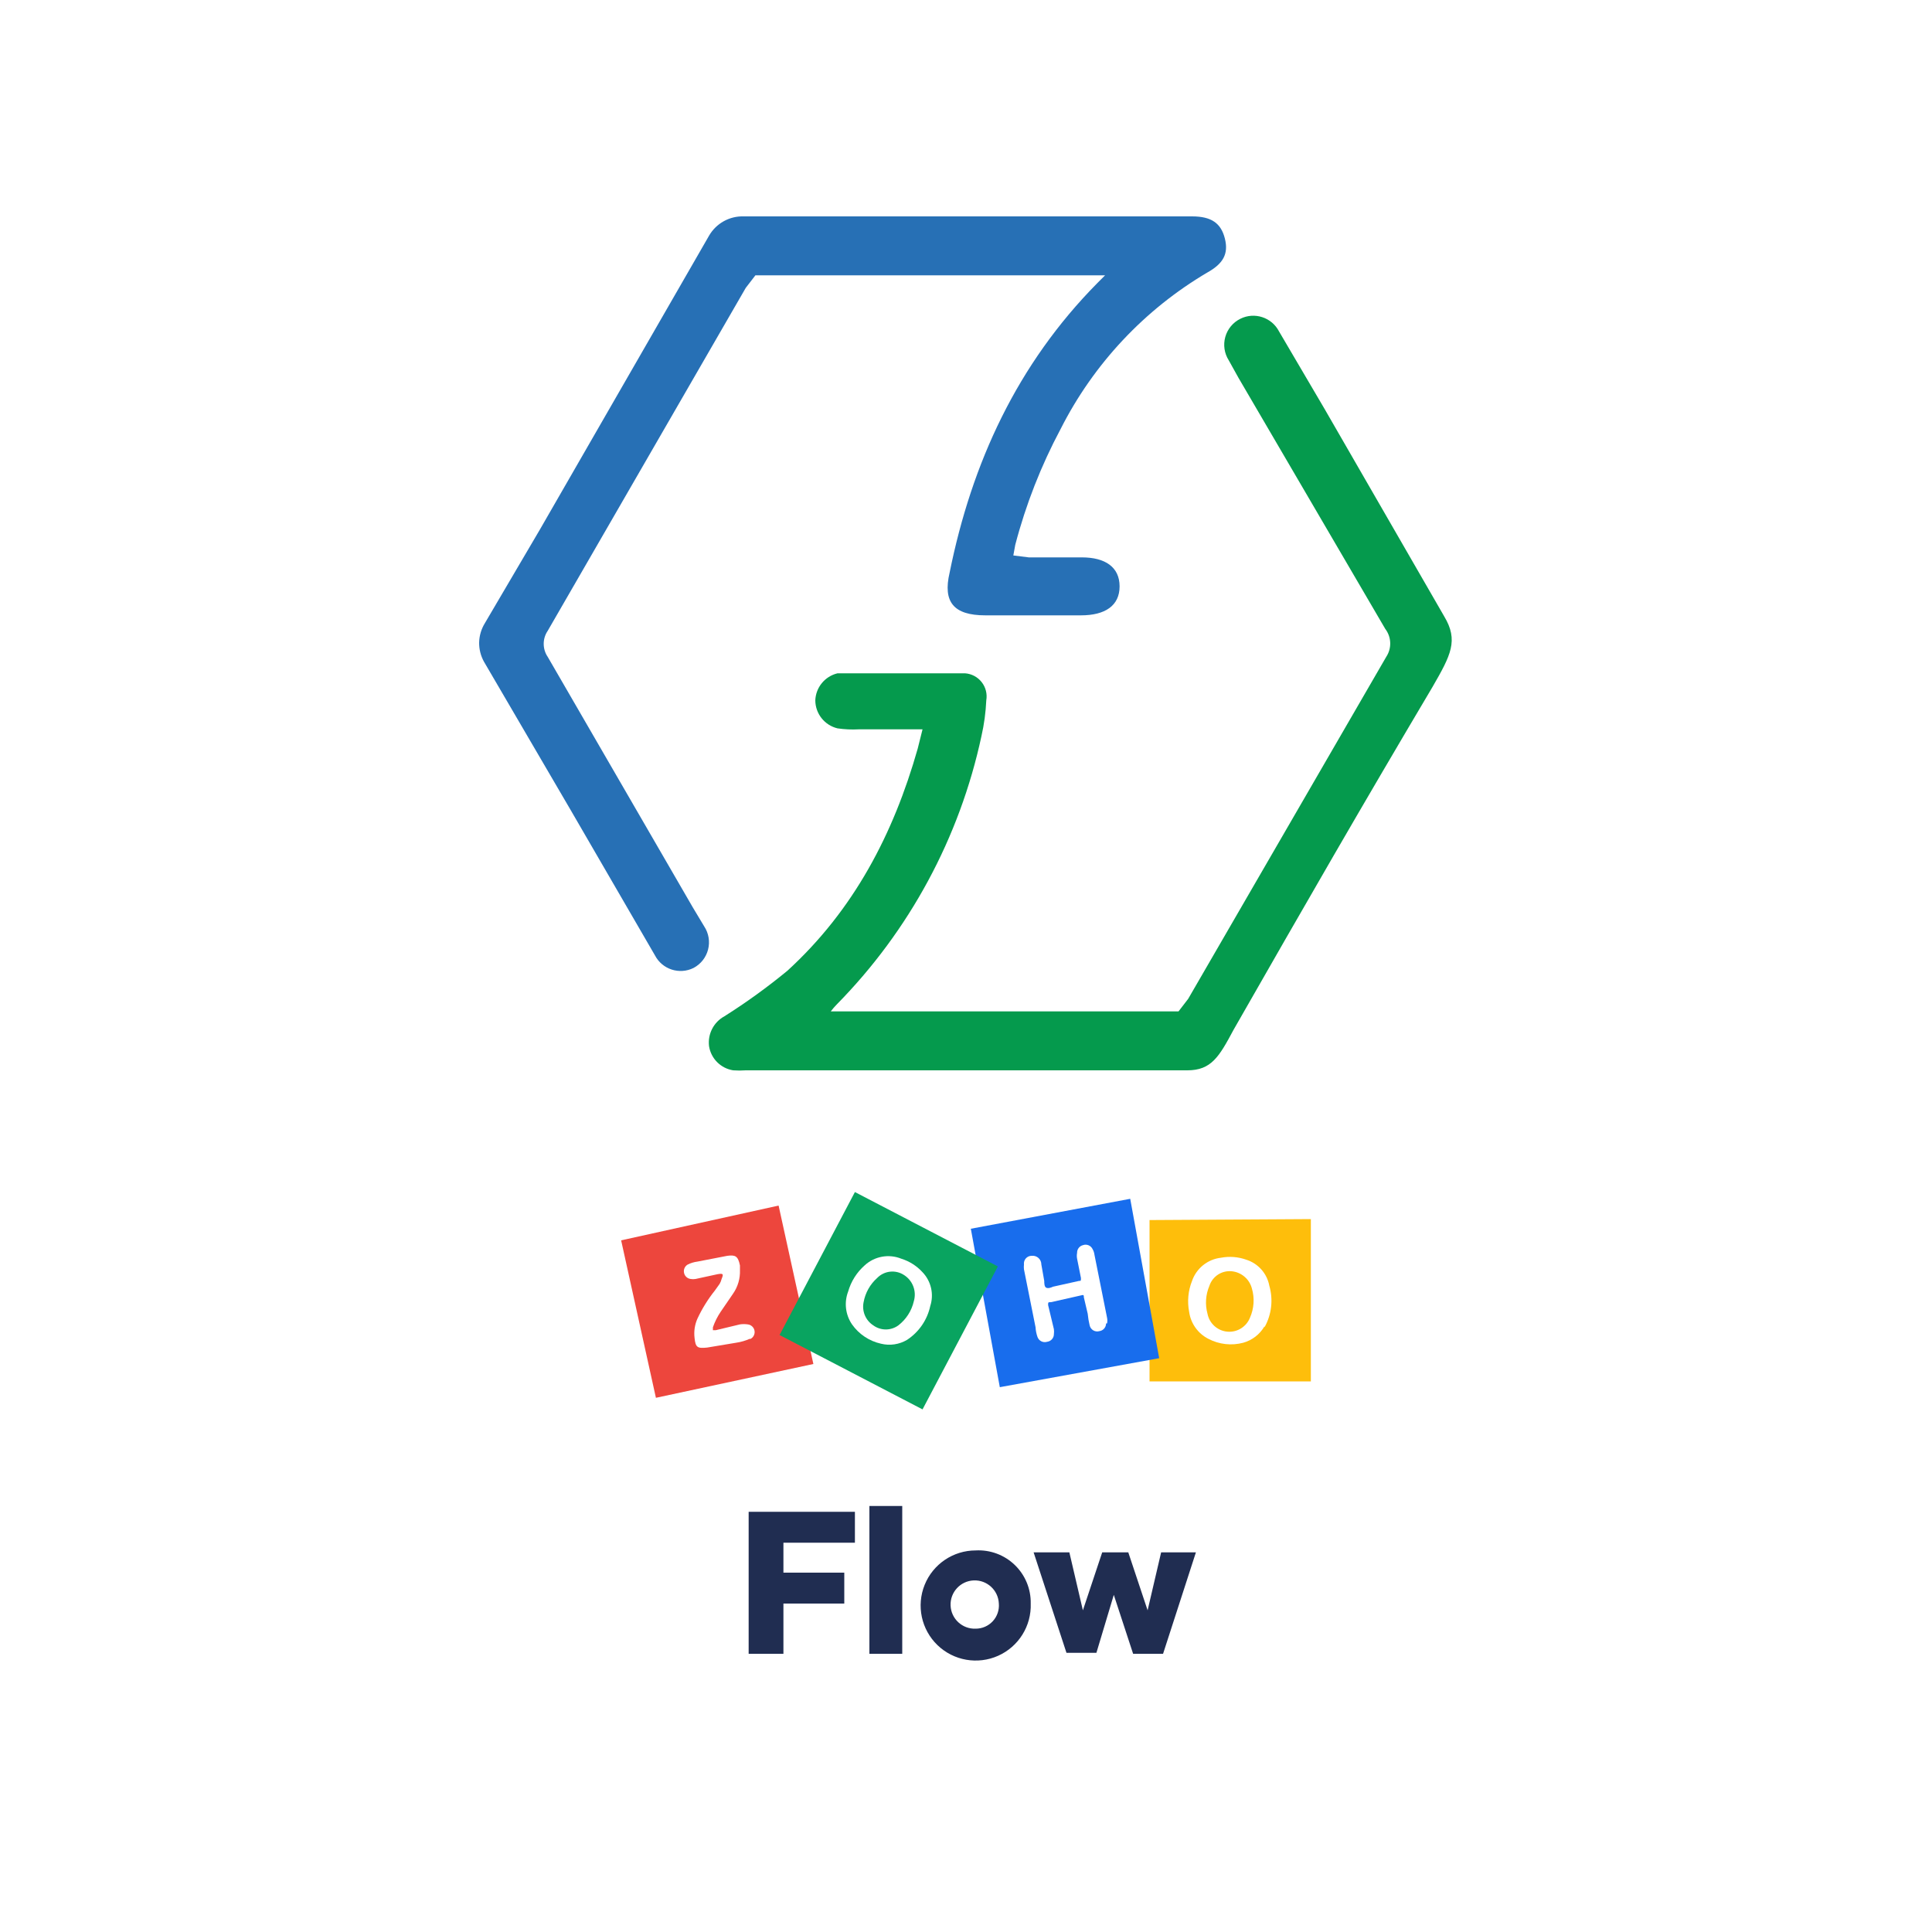
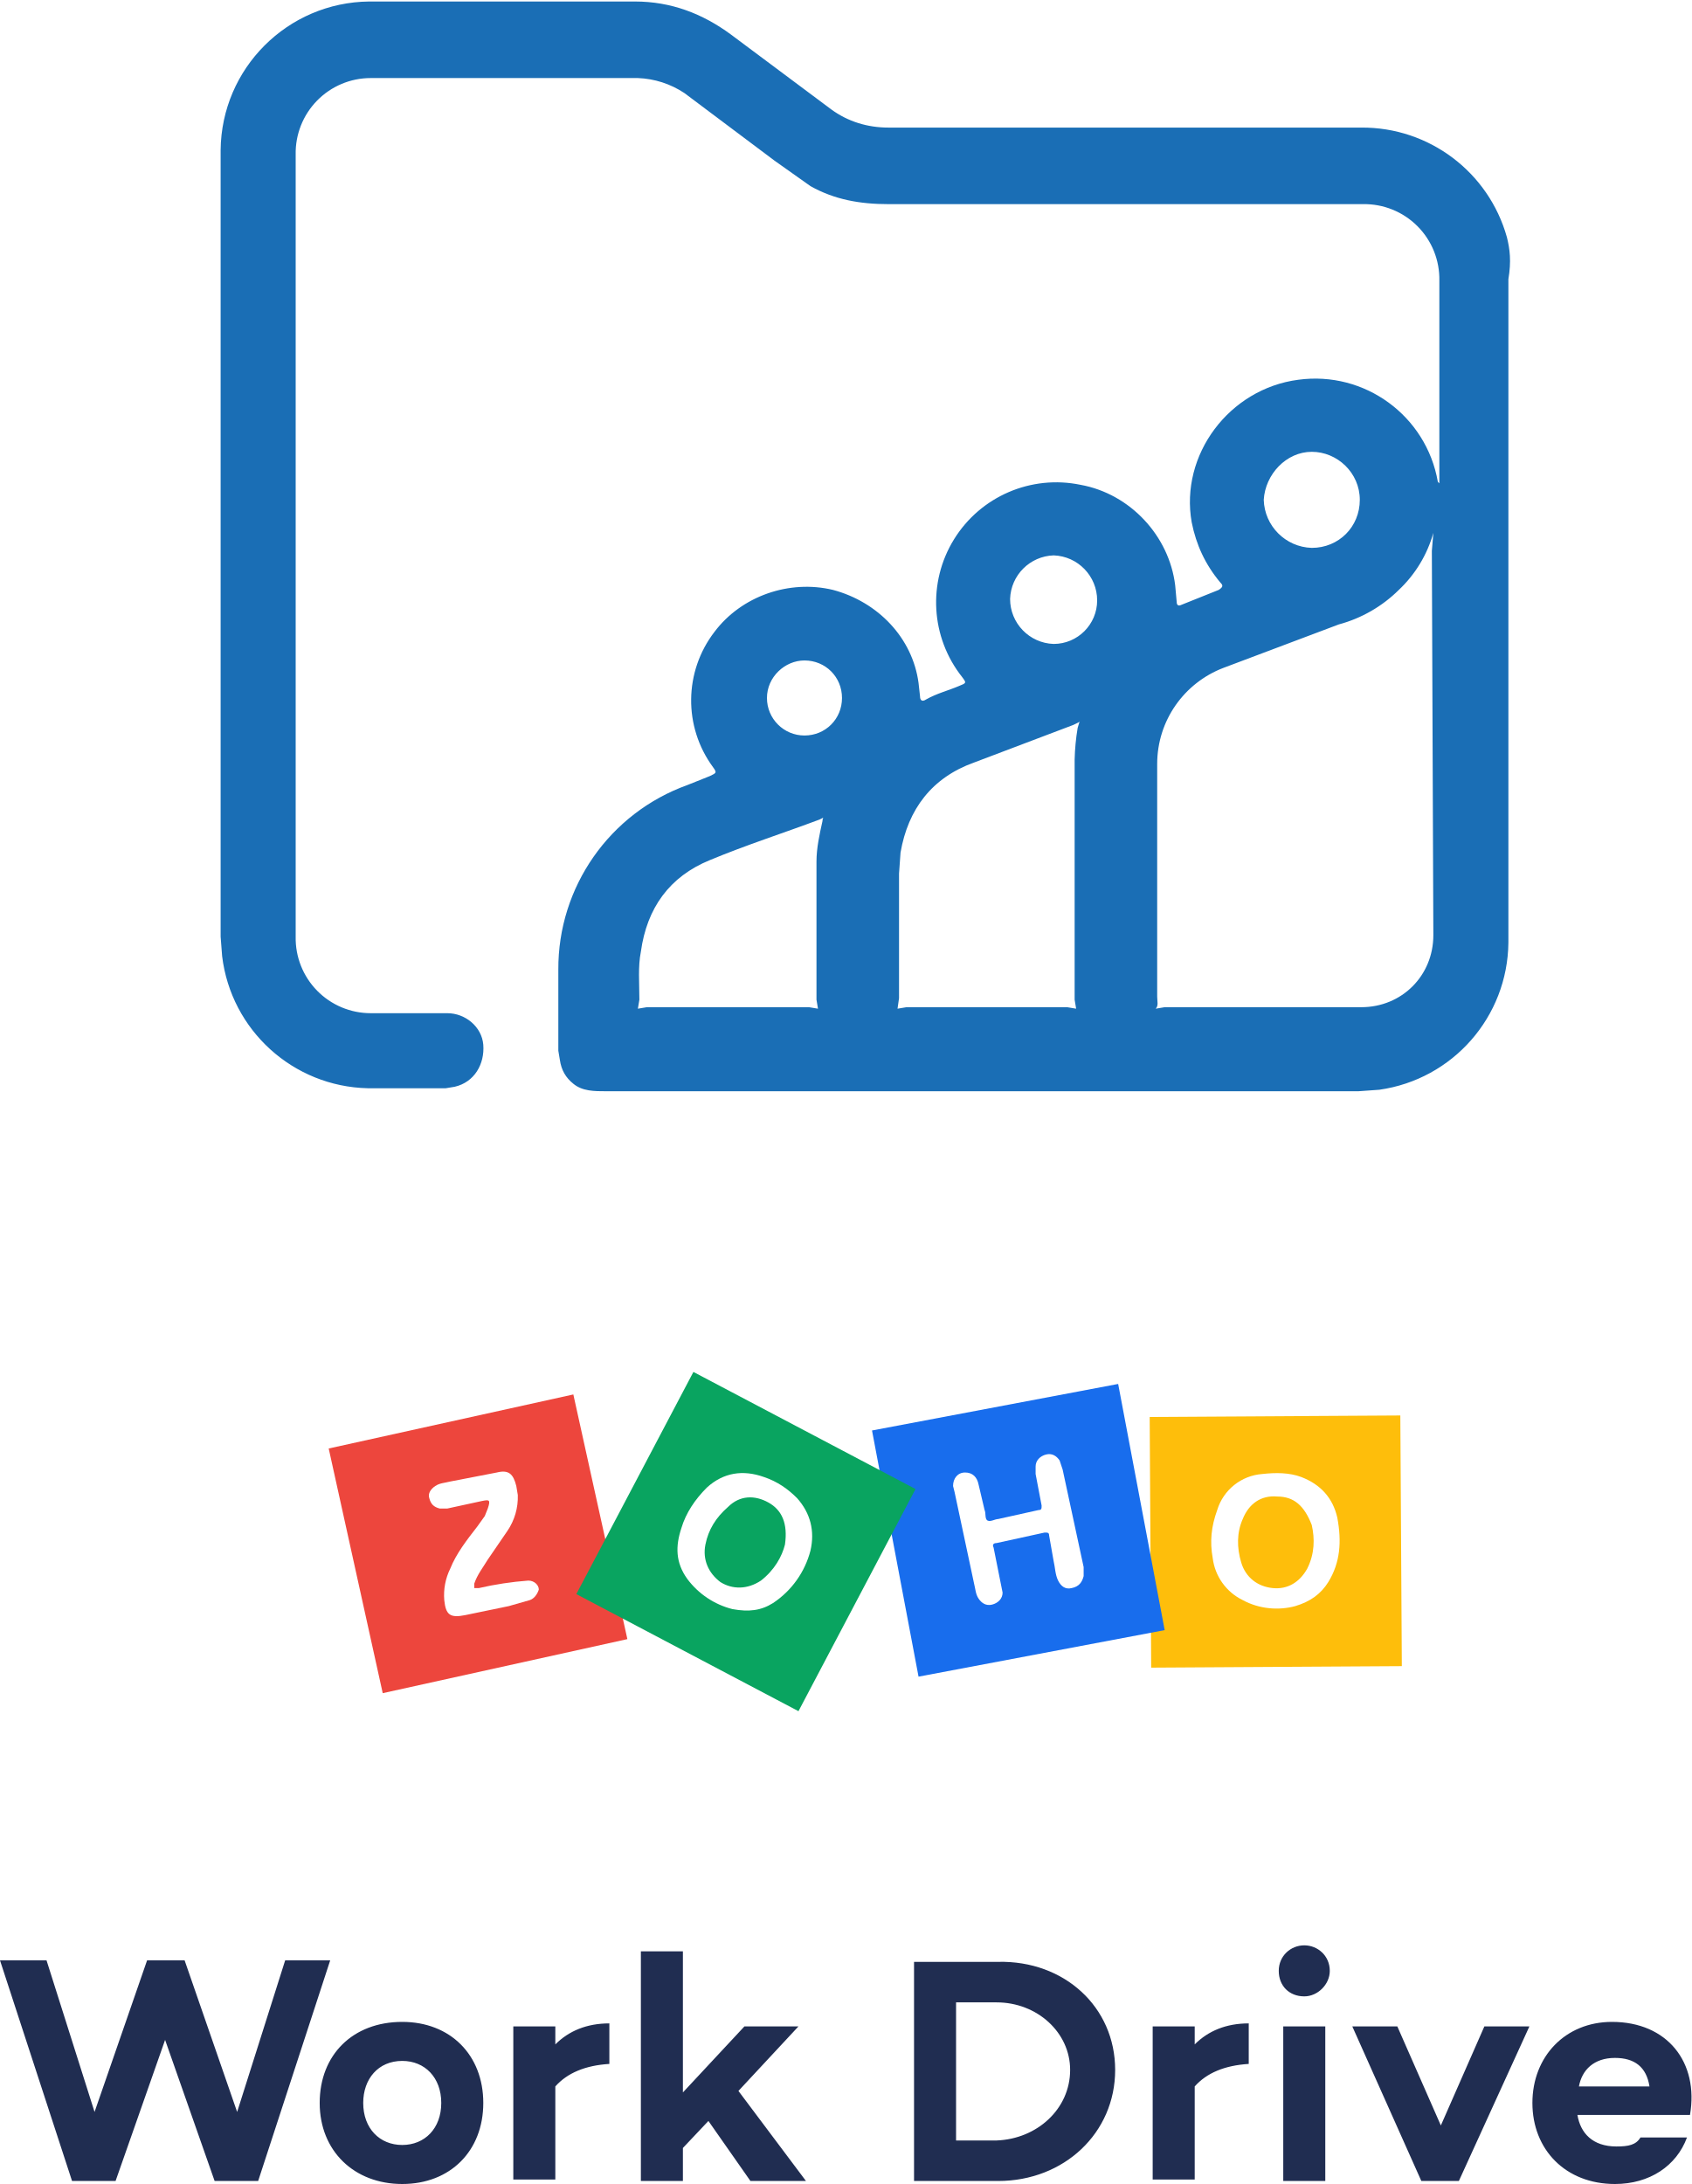
- <svg xmlns="http://www.w3.org/2000/svg" id="Layer_1" data-name="Layer 1" viewBox="0 0 200 200">
+ <svg xmlns="http://www.w3.org/2000/svg" baseProfile="tiny" version="1.2" viewBox="0 0 112.7 145.5">
  <defs />
-   <defs>
-     <style>
-       .cls-1{fill:#febe0b}.cls-4{fill:#09a460}.cls-5{fill:#202d51}
-     </style>
-   </defs>
-   <path d="M119 126.3V143h16.7v-16.8zm11.9 11a3.7 3.7 0 01-2.2 1.7 5 5 0 01-3.6-.4 3.7 3.7 0 01-2-2.8 5.7 5.7 0 01.3-3.2 3.6 3.6 0 013-2.4 5 5 0 012.6.2 3.5 3.5 0 012.4 2.7 5.6 5.6 0 01-.5 4.3z" class="cls-1" />
-   <path d="M127.5 131.6a2.2 2.2 0 00-2.3 1.5 4.4 4.4 0 00-.2 2.9 2.3 2.3 0 004.4.4 4.4 4.4 0 00.2-3 2.4 2.4 0 00-2.1-1.8z" class="cls-1" />
-   <path fill="#186ded" d="M100.5 127.2l3 16.4 16.5-3-3-16.5zm14 9.8a.8.8 0 01-.7.8.8.8 0 01-1-.6 8.3 8.3 0 01-.2-1.2l-.4-1.7c0-.2 0-.3-.3-.2l-3.1.7c-.3 0-.3 0-.3.3l.6 2.5a2 2 0 010 .5.8.8 0 01-.7.8.8.8 0 01-1-.5 3.6 3.6 0 01-.2-1l-1.2-6a2.3 2.3 0 010-.5.8.8 0 01.8-.9.9.9 0 011 .9l.3 1.7c0 .2 0 .6.2.7s.5 0 .7-.1l2.7-.6c.2 0 .2 0 .2-.3l-.4-2a1.6 1.6 0 010-.6.8.8 0 01.6-.8.8.8 0 011 .4 1.6 1.6 0 01.2.6l1.3 6.5a1.4 1.4 0 010 .6z" />
-   <path fill="#ed463d" d="M64.3 128.4l3.6 16.3 16.3-3.5-3.6-16.4zm13.3 10.2a5.5 5.5 0 01-1.4.4l-3 .5c-1 .1-1.2 0-1.3-1a3.8 3.8 0 01.3-2 14.4 14.4 0 011.8-2.9l.5-.7a2 2 0 00.2-.5c.2-.5.2-.6-.4-.5l-2.3.5a1.5 1.5 0 01-.5 0 .8.8 0 01-.7-.7.8.8 0 01.4-.8 3.2 3.2 0 011-.3l3.1-.6c.8-.1 1.1 0 1.3 1v.5a4 4 0 01-.7 2.4l-1.3 1.9a7 7 0 00-.8 1.6v.3h.3l2.5-.6a2.8 2.8 0 01.8 0 .8.8 0 01.3 1.5z" />
-   <path d="M93.6 132a2.2 2.2 0 00-2.8.3 4.4 4.4 0 00-1.4 2.5 2.3 2.3 0 001 2.4 2.2 2.2 0 002.6 0 4.4 4.4 0 001.6-2.5 2.4 2.4 0 00-1-2.7z" class="cls-4" />
-   <path d="M88.5 123.4l-7.8 14.8 14.8 7.7 7.8-14.8zm5.4 15.3a3.6 3.6 0 01-2.7.4 5 5 0 01-3-2 3.7 3.7 0 01-.4-3.4 5.7 5.7 0 011.7-2.7 3.6 3.6 0 013.8-.7 5 5 0 012.2 1.4 3.5 3.5 0 01.8 3.5 5.6 5.6 0 01-2.4 3.5z" class="cls-4" />
-   <path d="M81.1 159.7v3.1h6.3v3.2h-6.3v5.2h-3.6v-14.7h11v3.2zM93.4 155.9v15.3H90v-15.3zM106.7 166a5.7 5.7 0 11-5.7-5.5 5.4 5.4 0 015.7 5.5zm-3.3 0a2.5 2.5 0 10-2.4 2.6 2.4 2.4 0 002.4-2.6zM123.8 160.7l-3.4 10.5h-3.1l-2-6.1-1.8 6h-3.1l-3.4-10.4h3.7l1.4 6 2-6h2.7l2 6 1.4-6z" class="cls-5" />
-   <path fill="#2770b5" d="M49.6 66.5a4 4 0 01.6-2l5.7-9.7 17.5-30.4a4 4 0 013.6-2h46.4c2 0 3 .7 3.4 2.3s-.2 2.6-1.8 3.5a39.5 39.5 0 00-15.2 16.2 55.1 55.1 0 00-4.7 12l-.2 1.1 1.6.2h5.5c2.4 0 3.9 1 3.9 3s-1.5 3-4 3H102c-3.3 0-4.4-1.4-3.7-4.4 2.3-11.4 7-21.6 15.3-30l.8-.8H78.2l-1 1.3-20.5 35.5a2.4 2.4 0 000 2.7l15 25.9 1.2 2a3 3 0 01-1.1 4.3 3 3 0 01-4-1.3l-8.7-15-9-15.4a4 4 0 01-.5-2z" />
-   <path fill="#059a4d" d="M95.5 75.5h-6.6a11.1 11.1 0 01-2.2-.1 3 3 0 01-2.3-2.9 3 3 0 012.3-2.8 1.3 1.3 0 01.2 0h13a2.4 2.4 0 012.2 2.8 21 21 0 01-.5 3.7 56.5 56.5 0 01-15 27.8 7.3 7.3 0 00-.6.7H122l1-1.3L143.5 68a2.5 2.5 0 00-.1-2.9l-15.2-26-1-1.8a3 3 0 011.2-4.3 3 3 0 014 1.3l4.7 8 12.4 21.5c1.5 2.5.7 4-1.2 7.3-7.3 12.3-13 22.2-20.6 35.5-1.5 2.8-2.3 4.2-4.8 4.2H77.2a9 9 0 01-1.3 0 3 3 0 01-2.5-2.5 3.1 3.1 0 011.6-3.1 64.2 64.2 0 006.5-4.7c6.9-6.3 11-14.2 13.5-23l.5-2z" />
+   <path fill="#FEBE0B" d="M76.6 94.4l.1 16.7 16.7-.1-.1-16.7-16.7.1zm11.9 11c-.5.8-1.2 1.3-2.2 1.6-1.1.3-2.4.2-3.5-.4a3.6 3.6 0 01-2-2.8c-.2-1.1-.1-2.1.3-3.2a3.4 3.4 0 013-2.4c.9-.1 1.8-.1 2.6.2 1.3.5 2.1 1.4 2.4 2.7.3 1.6.2 3-.6 4.3z" />
+   <path fill="#FEBE0B" d="M85.1 99.7c-1.1-.1-1.9.5-2.3 1.5-.4.9-.4 1.9-.1 2.9.3 1 1.1 1.6 2.1 1.7 1 .1 1.8-.4 2.3-1.3.5-1 .5-2 .3-2.9-.5-1.3-1.2-1.9-2.3-1.9z" />
+   <path fill="#186DED" d="M58.1 95.3l3.1 16.4 16.4-3.1-3.1-16.4-16.4 3.1zm14.1 9.7c-.1.4-.3.7-.8.8-.4.1-.7-.1-.9-.5-.2-.4-.2-.9-.3-1.3l-.3-1.7c0-.2-.1-.2-.3-.2l-3.2.7c-.2 0-.3.1-.2.3l.5 2.5.1.5c0 .4-.3.7-.7.8-.4.1-.7-.1-.9-.4-.2-.3-.2-.6-.3-1l-1.3-6.1-.1-.4c0-.5.3-.9.8-.9s.8.3.9.8l.4 1.7c.1.2 0 .6.2.7.2.1.5-.1.7-.1l2.7-.6c.2 0 .2-.1.2-.3l-.4-2.1v-.5c0-.4.3-.7.7-.8.4-.1.7.1.9.4l.2.6 1.4 6.5v.6z" />
+   <path fill="#ED463D" d="M21.9 96.5l3.6 16.3 16.3-3.6-3.6-16.3-16.3 3.6zm13.4 10.1l-1.4.4-2.9.6c-1 .2-1.3 0-1.4-1a4 4 0 01.4-2.1c.4-1 1.1-1.9 1.8-2.8l.5-.7.2-.5c.2-.6.1-.6-.4-.5l-2.3.5h-.5c-.4-.1-.6-.3-.7-.7-.1-.3.1-.6.4-.8.3-.2.6-.2 1-.3l3.1-.6c.8-.2 1.1.1 1.3.9l.1.6a4 4 0 01-.7 2.4l-1.3 1.9c-.3.5-.7 1-.9 1.6v.3h.3a22.1 22.1 0 013.3-.5c.4 0 .7.3.7.6-.1.3-.3.6-.6.7z" />
+   <g>
+     <path fill="#09A460" d="M51.2 100.1c-.9-.5-1.9-.5-2.7.3-.8.7-1.3 1.5-1.5 2.5-.2 1 .2 1.9 1 2.5.8.5 1.8.5 2.7-.1.9-.7 1.4-1.6 1.6-2.4.2-1.4-.2-2.3-1.1-2.8z" />
+     <path fill="#09A460" d="M46.2 91.4l-7.8 14.8 14.8 7.8L61 99.2l-14.8-7.8zm5.3 15.4c-.8.5-1.6.6-2.7.4a5.4 5.4 0 01-3-2c-.8-1.1-.8-2.2-.4-3.4.3-1 .9-1.9 1.7-2.7 1.1-1 2.4-1.2 3.8-.7.9.3 1.6.8 2.2 1.4.9 1 1.2 2.2.9 3.5a6 6 0 01-2.5 3.5z" />
+   </g>
+   <path fill="#1A6EB5" d="M100.4 15.8a10 10 0 00-9.7-7.3H59.2c-1.4 0-2.7-.4-3.8-1.2l-6.7-5C46.8.9 44.7.1 42.3.1H24.6a10 10 0 00-9.9 9.9v52.4l.1 1.3a10 10 0 009.7 8.8h5.2l.6-.1c1.3-.3 2-1.5 1.9-2.8-.1-1.2-1.2-2.1-2.4-2.1h-5.1a5 5 0 01-5-5.1V10.3a5 5 0 015-5.1h17.8a6 6 0 013.1 1l6 4.5 2.4 1.7c1.6.9 3.3 1.2 5.2 1.2h31.6a5 5 0 015.1 5.1v13.5l-.1-.1a8.3 8.3 0 00-9.3-6.8c-4.6.6-7.9 5-7.1 9.5.3 1.5.9 2.8 1.9 4 .2.2.2.3-.1.5l-2.5 1c-.2.1-.3 0-.3-.2l-.1-1.1c-.4-3.3-3-6.1-6.3-6.7a8 8 0 00-7.9 12.8c.3.4.3.4-.2.6-.7.3-1.5.5-2.2.9-.3.2-.4 0-.4-.2l-.1-.9c-.4-3-2.7-5.4-5.7-6.2-2.9-.7-6.1.4-7.9 2.8a7.5 7.5 0 00-.1 9c.3.4.2.4-.2.6l-1.5.6a13 13 0 00-8.6 12.3V70l.1.6c.1.7.4 1.2.9 1.6.6.5 1.4.5 2.2.5h50.1l1.4-.1a10 10 0 008.6-9.8V18.6c.2-1.2.1-2-.1-2.8zM61.2 47l-.1-.2.1.2zm-.2-.3c.1 0 .1 0 0 0 .1.1.1.1 0 0 .1.1.1.1 0 0 .1 0 .1 0 0 0l-.2.1.2-.1zm-3.3 2.8l-.7.9.7-.9zM55.2 54l.2-.6.4-1.1-.4 1.1-.2.6zm-1.6-10c1.4 0 2.5 1.1 2.5 2.5S55 49 53.6 49a2.5 2.5 0 01-2.5-2.5c0-1.4 1.2-2.5 2.5-2.5zm1.2 10.7c-.2.9-.4 1.8-.4 2.7v9.2l.1.6-.6-.1H43.1l-.6.1.1-.6c0-1.1-.1-2.2.1-3.2.4-2.9 1.9-5 4.6-6.1 2.4-1 4.9-1.8 7.3-2.7l.6-.3c-.3 0-.4.2-.4.4zm1.1-1l-.4.1.4-.1.5-.2-.5.2zm3.4-2.1L58 52.7l1.3-1.1.4-.4.3-.4-.3.4-.4.4zm12.8-3.7c-.2.1-.2.3-.3.6a15 15 0 00-.2 2.1v16l.1.6-.6-.1H60.4l-.6.1.1-.7v-8.3l.1-1.4c.5-2.9 2.1-5 4.9-6l6.6-2.5c.2-.1.5-.2.6-.4zm-1.9-5a3 3 0 01-2.9-3 3 3 0 012.9-2.9 3 3 0 012.9 3c0 1.6-1.3 2.9-2.9 2.9zm17.2-12.8c1.7 0 3.2 1.4 3.2 3.2 0 1.8-1.4 3.2-3.2 3.2a3.3 3.3 0 01-3.2-3.2c.1-1.7 1.5-3.2 3.2-3.2zm-9.2 10.4zm17.3 21.8c0 2.7-2.1 4.8-4.8 4.8H77.6l-.6.1c.2-.2.1-.5.1-.8V50.9c0-2.9 1.8-5.4 4.4-6.4l7.7-2.9a9 9 0 004-2.3 8.3 8.3 0 002.3-3.8l-.1 1.2.1 25.6z" />
+   <path fill="#202D51" d="M22 130.6l-4.8 14.7h-2.9l-3.3-9.4-3.3 9.4H4.8L0 130.6h3.1l3.2 10.1 3.5-10.1h2.5l3.5 10.1 3.2-10.1h3zm10.2 9.5c0 3.2-2.2 5.4-5.4 5.4s-5.5-2.2-5.5-5.4 2.2-5.4 5.5-5.4c3.2 0 5.4 2.2 5.4 5.4zm-2.8 0c0-1.7-1.1-2.8-2.6-2.8-1.6 0-2.6 1.2-2.6 2.8 0 1.7 1.1 2.8 2.6 2.8s2.6-1.1 2.6-2.8zm11.2-5.3v2.7c-1.6.1-2.8.6-3.6 1.5v6.2h-2.8V135H37v1.2c.9-.9 2.1-1.4 3.6-1.4zm6.6 6.5l-1.7 1.8v2.2h-2.8V130h2.8v9.4l4.1-4.4h3.6l-4 4.3 4.5 6H50l-2.8-4zm27.1-3.4c0 4.2-3.4 7.4-7.8 7.4h-5.6v-14.6h5.6c4.4-.1 7.8 3 7.8 7.2zm-3 0c0-2.5-2.2-4.5-4.9-4.5h-2.7v9.2h2.7c2.7-.1 4.9-2.1 4.9-4.7zm11.9-3.1v2.7c-1.6.1-2.8.6-3.6 1.5v6.2h-2.8V135h2.8v1.2c.9-.9 2.1-1.4 3.6-1.4zm2-3.5c0-1 .8-1.7 1.7-1.7.9 0 1.7.7 1.7 1.7 0 .9-.8 1.7-1.7 1.7-1 0-1.7-.7-1.7-1.7zm3.1 3.7v10.3h-2.8V135h2.8zm13.6 0l-4.7 10.3h-2.5L90.1 135h3l2.9 6.6 2.9-6.6h3zm10.7 5.9h-7.5c.2 1.2 1 2.1 2.6 2.1.8 0 1.3-.1 1.6-.6h3.1c-.7 1.9-2.5 3.1-4.8 3.1-3.3 0-5.5-2.3-5.5-5.4s2.2-5.4 5.3-5.4c3.7 0 5.8 2.7 5.2 6.2zm-7.4-1.9h4.7c-.2-1.3-1-1.9-2.3-1.9-1.4 0-2.2.8-2.4 1.9z" />
</svg>
